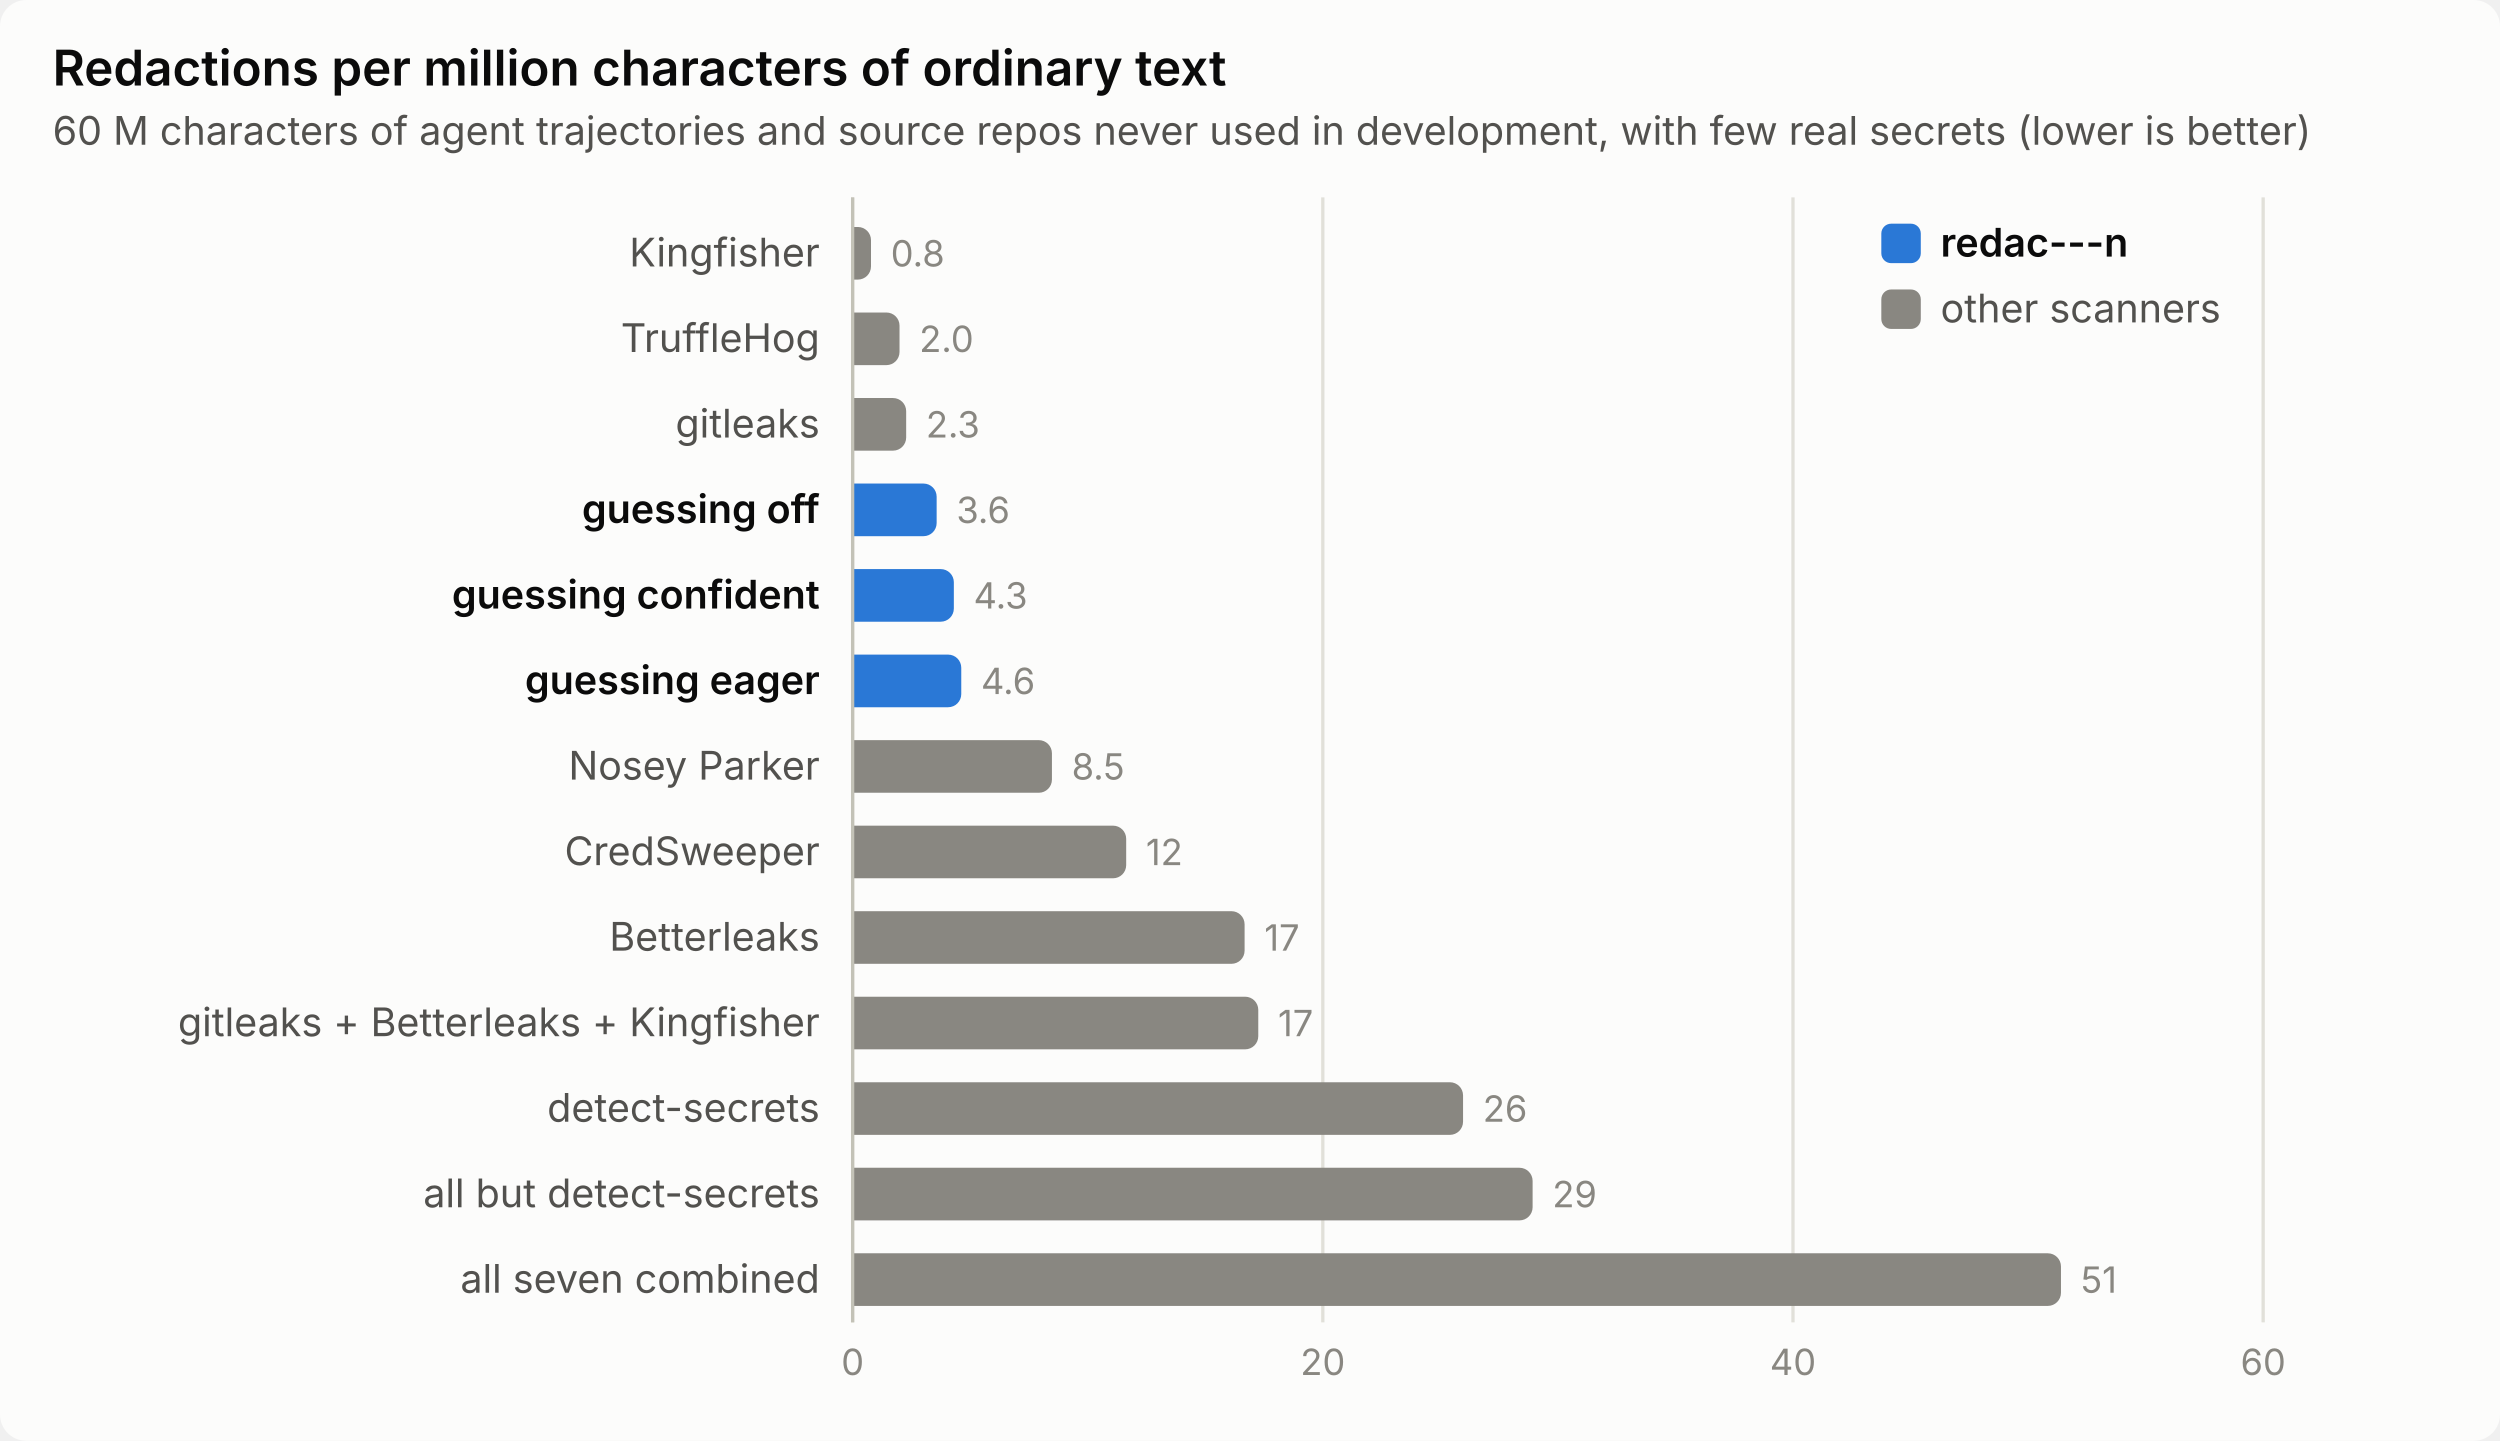
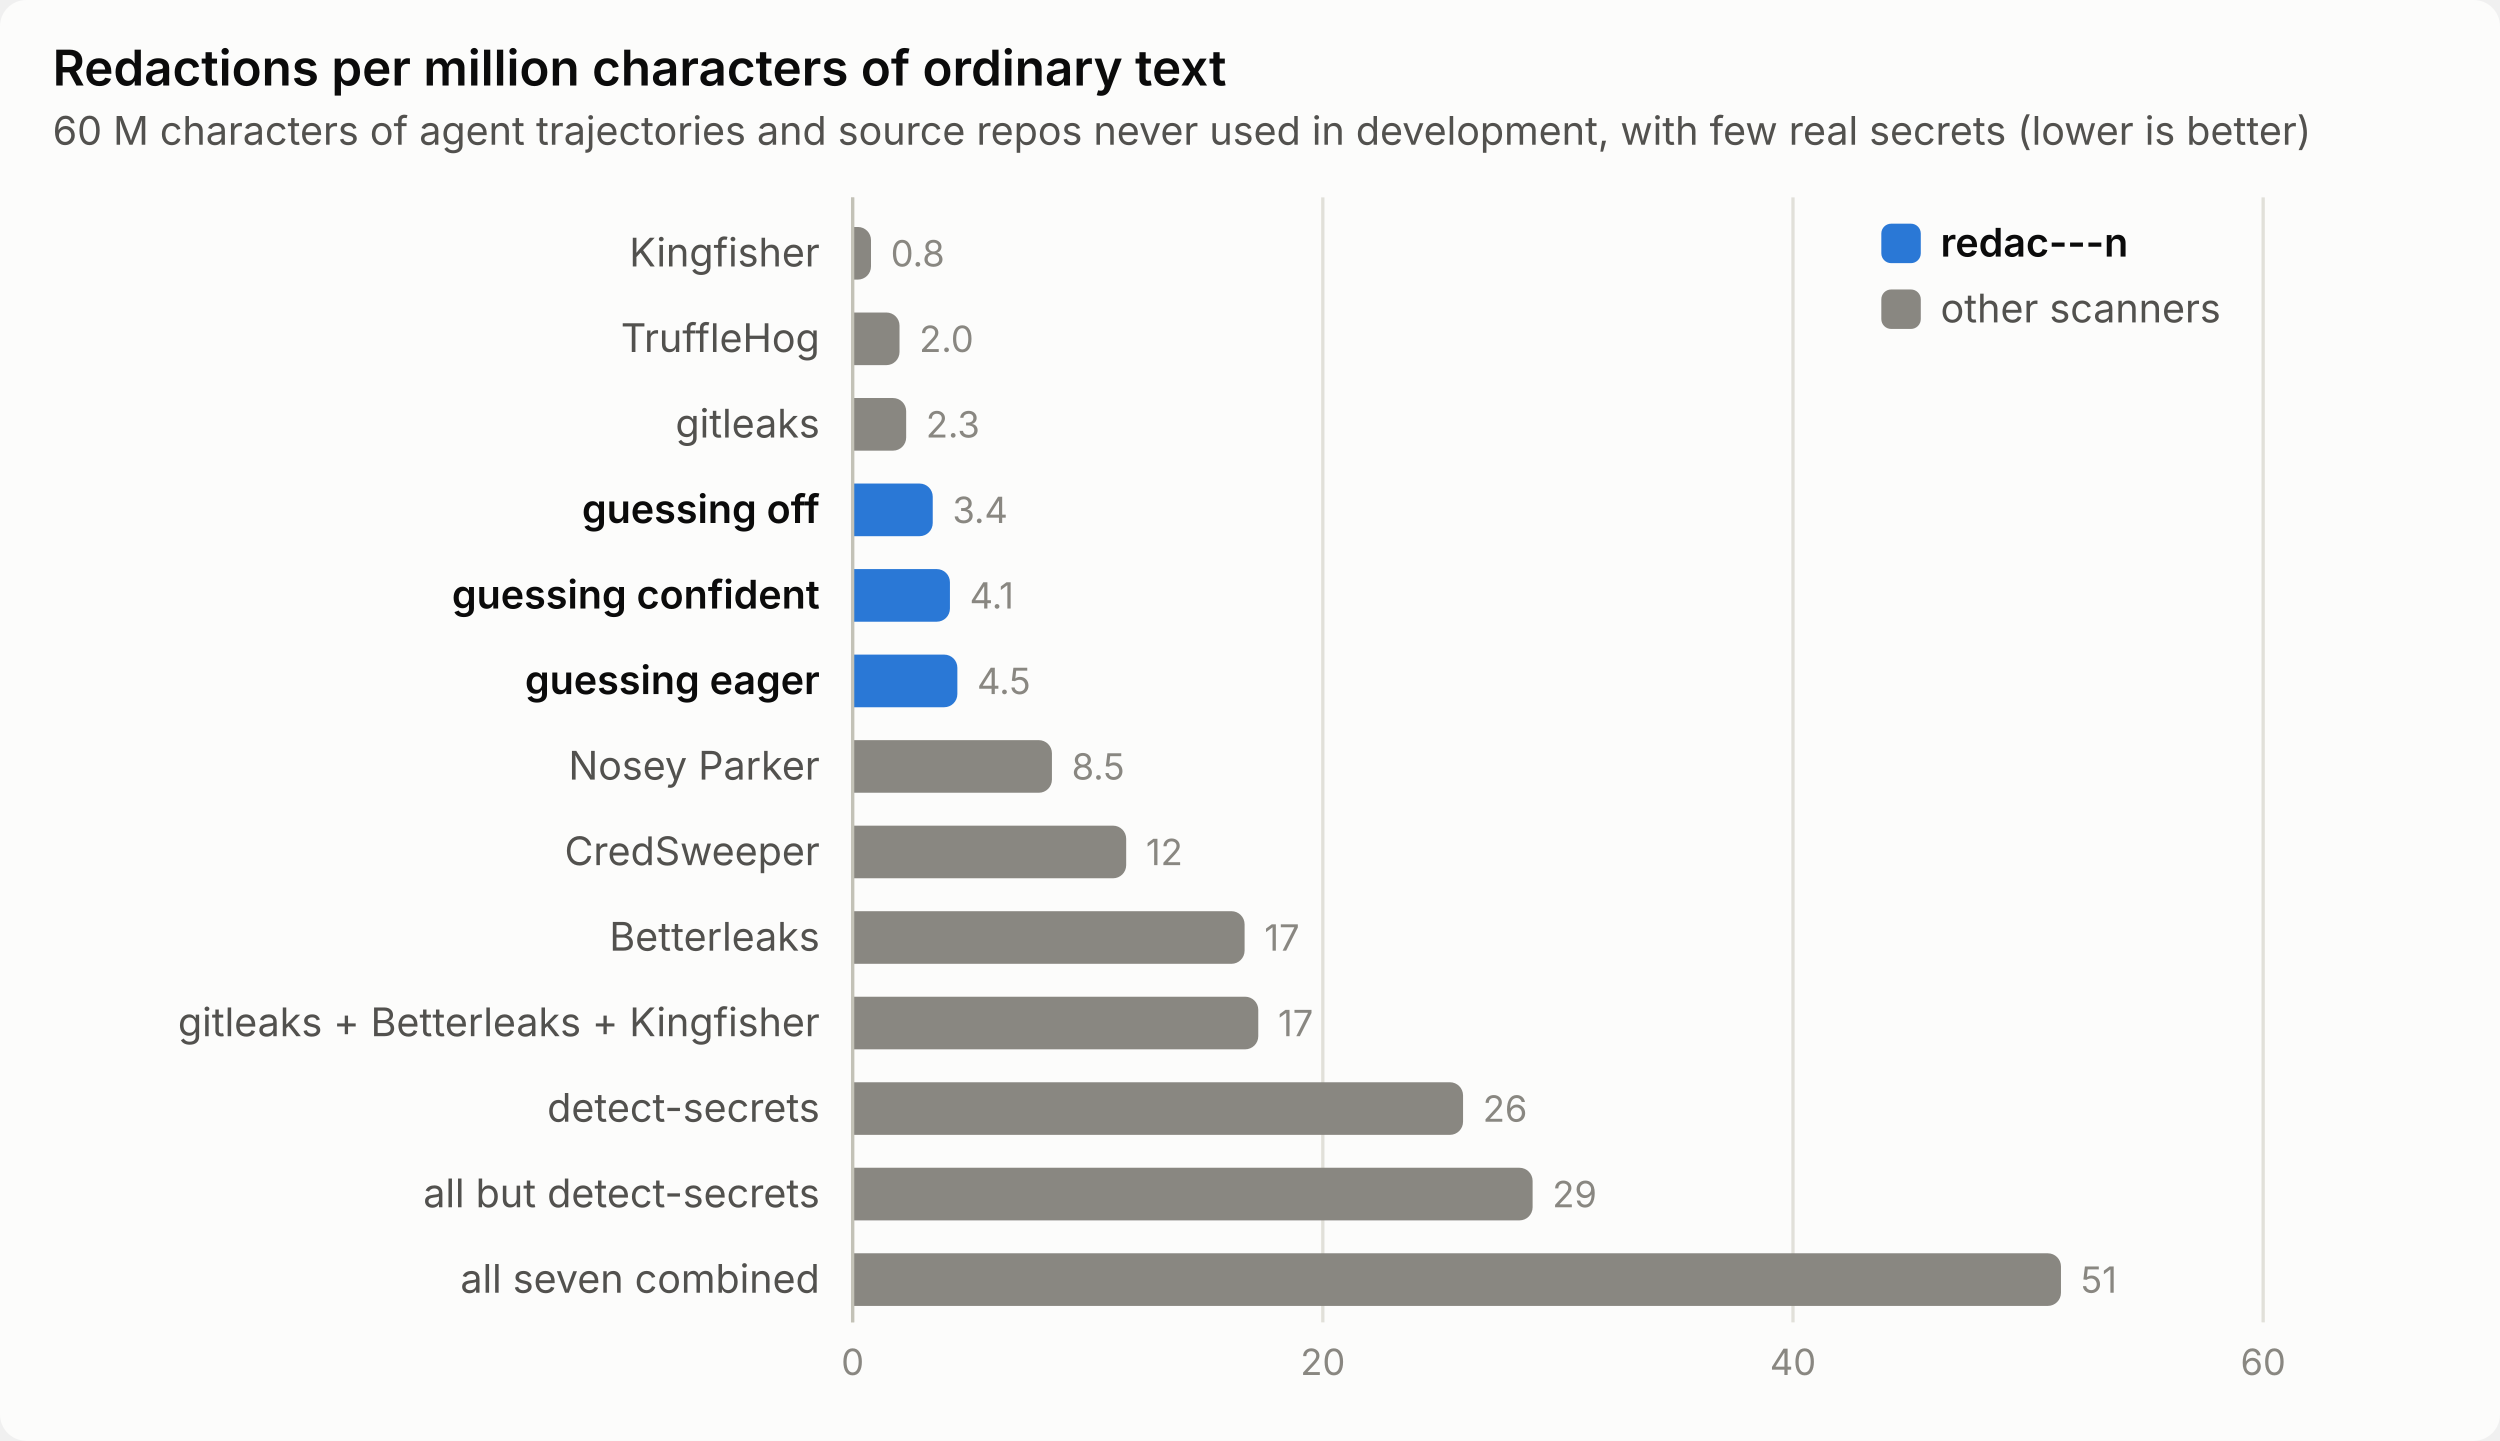
<svg xmlns="http://www.w3.org/2000/svg" viewBox="0 0 760 438" width="760" height="438" role="img" aria-labelledby="t d">
  <style>
.bg { fill: #fcfcfb; } .accent { fill: #2a78d6; } .accent-line { stroke: #2a78d6; } .other { fill: #898781; }
.ring { stroke: #fcfcfb; } .grid { stroke: #e1e0d9; stroke-width: 1; } .axis, .lead { stroke: #c3c2b7; stroke-width: 1; }
text { font-family: system-ui, -apple-system, "Segoe UI", sans-serif; fill: #52514e; font-size: 12px; }
.title { fill: #0b0b0b; font-size: 15px; font-weight: 600; }
.tick { fill: #898781; font-size: 11px; font-variant-numeric: tabular-nums; }
.ours { fill: #0b0b0b; font-weight: 600; }
@media (prefers-color-scheme: dark) {
  .bg { fill: #1a1a19; } .accent { fill: #3987e5; } .accent-line { stroke: #3987e5; } .ring { stroke: #1a1a19; }
  .grid { stroke: #2c2c2a; } .axis, .lead { stroke: #383835; }
  text { fill: #c3c2b7; } .title, .ours { fill: #ffffff; }
}
</style>
  <rect width="760" height="438" rx="8" class="bg" />
  <text x="16" y="26" class="title">Redactions per million characters of ordinary text</text>
  <text x="16" y="44" class="sub">60 M characters of agent trajectories and source repos never used in development, with few real secrets (lower is better)</text>
  <line class="grid" x1="259.2" x2="259.2" y1="60" y2="402" />
  <text class="tick" x="259.2" y="418" text-anchor="middle">0</text>
  <line class="grid" x1="402.133" x2="402.133" y1="60" y2="402" />
  <text class="tick" x="402.133" y="418" text-anchor="middle">20</text>
  <line class="grid" x1="545.067" x2="545.067" y1="60" y2="402" />
  <text class="tick" x="545.067" y="418" text-anchor="middle">40</text>
  <line class="grid" x1="688" x2="688" y1="60" y2="402" />
  <text class="tick" x="688" y="418" text-anchor="middle">60</text>
  <text x="249.2" y="81" text-anchor="end">Kingfisher</text>
  <path d="M259.2,69 h1.584 a4,4 0 0 1 4,4 v8 a4,4 0 0 1 -4,4 h-1.584 z" class="other" />
  <text class="tick" x="270.784" y="81">0.8</text>
  <text x="249.2" y="107" text-anchor="end">TruffleHog</text>
  <path d="M259.2,95 h10.256 a4,4 0 0 1 4,4 v8 a4,4 0 0 1 -4,4 h-10.256 z" class="other" />
  <text class="tick" x="279.456" y="107">2.0</text>
  <text x="249.2" y="133" text-anchor="end">gitleaks</text>
  <path d="M259.2,121 h12.276 a4,4 0 0 1 4,4 v8 a4,4 0 0 1 -4,4 h-12.276 z" class="other" />
  <text class="tick" x="281.476" y="133">2.3</text>
  <text x="249.2" y="159" text-anchor="end" class="ours">guessing off</text>
-   <path d="M259.2,147 h21.541 a4,4 0 0 1 4,4 v8 a4,4 0 0 1 -4,4 h-21.541 z" class="accent" />
-   <text class="tick" x="290.741" y="159">3.6</text>
+   <path d="M259.2,147 h20.353 a4,4 0 0 1 4,4 v8 a4,4 0 0 1 -4,4 h-20.353 z" class="accent" />
+   <text class="tick" x="289.553" y="159">3.4</text>
  <text x="249.2" y="185" text-anchor="end" class="ours">guessing confident</text>
-   <path d="M259.2,173 h26.768 a4,4 0 0 1 4,4 v8 a4,4 0 0 1 -4,4 h-26.768 z" class="accent" />
-   <text class="tick" x="295.968" y="185">4.3</text>
+   <path d="M259.2,173 h25.58 a4,4 0 0 1 4,4 v8 a4,4 0 0 1 -4,4 h-25.58 z" class="accent" />
+   <text class="tick" x="294.78" y="185">4.1</text>
  <text x="249.2" y="211" text-anchor="end" class="ours">guessing eager</text>
-   <path d="M259.2,199 h29.025 a4,4 0 0 1 4,4 v8 a4,4 0 0 1 -4,4 h-29.025 z" class="accent" />
-   <text class="tick" x="298.225" y="211">4.6</text>
+   <path d="M259.2,199 h27.837 a4,4 0 0 1 4,4 v8 a4,4 0 0 1 -4,4 h-27.837 z" class="accent" />
+   <text class="tick" x="297.037" y="211">4.5</text>
  <text x="249.2" y="237" text-anchor="end">Nosey Parker</text>
  <path d="M259.2,225 h56.589 a4,4 0 0 1 4,4 v8 a4,4 0 0 1 -4,4 h-56.589 z" class="other" />
  <text class="tick" x="325.789" y="237">8.5</text>
  <text x="249.2" y="263" text-anchor="end">CredSweeper</text>
  <path d="M259.2,251 h79.161 a4,4 0 0 1 4,4 v8 a4,4 0 0 1 -4,4 h-79.161 z" class="other" />
  <text class="tick" x="348.361" y="263">12</text>
  <text x="249.2" y="289" text-anchor="end">Betterleaks</text>
  <path d="M259.2,277 h115.158 a4,4 0 0 1 4,4 v8 a4,4 0 0 1 -4,4 h-115.158 z" class="other" />
  <text class="tick" x="384.358" y="289">17</text>
  <text x="249.2" y="315" text-anchor="end">gitleaks + Betterleaks + Kingfisher</text>
  <path d="M259.2,303 h119.316 a4,4 0 0 1 4,4 v8 a4,4 0 0 1 -4,4 h-119.316 z" class="other" />
  <text class="tick" x="388.516" y="315">17</text>
  <text x="249.2" y="341" text-anchor="end">detect-secrets</text>
  <path d="M259.2,329 h181.569 a4,4 0 0 1 4,4 v8 a4,4 0 0 1 -4,4 h-181.569 z" class="other" />
  <text class="tick" x="450.769" y="341">26</text>
  <text x="249.2" y="367" text-anchor="end">all but detect-secrets</text>
  <path d="M259.2,355 h202.715 a4,4 0 0 1 4,4 v8 a4,4 0 0 1 -4,4 h-202.715 z" class="other" />
  <text class="tick" x="471.915" y="367">29</text>
  <text x="249.2" y="393" text-anchor="end">all seven combined</text>
  <path d="M259.2,381 h363.336 a4,4 0 0 1 4,4 v8 a4,4 0 0 1 -4,4 h-363.336 z" class="other" />
  <text class="tick" x="632.536" y="393">51</text>
  <line class="axis" x1="259.2" x2="259.2" y1="60" y2="402" />
  <rect x="571.92" y="68" width="12" height="12" rx="3" class="accent" />
  <text x="589.92" y="78" class="ours">redac---n</text>
  <rect x="571.92" y="88" width="12" height="12" rx="3" class="other" />
  <text x="589.92" y="98">other scanners</text>
</svg>
